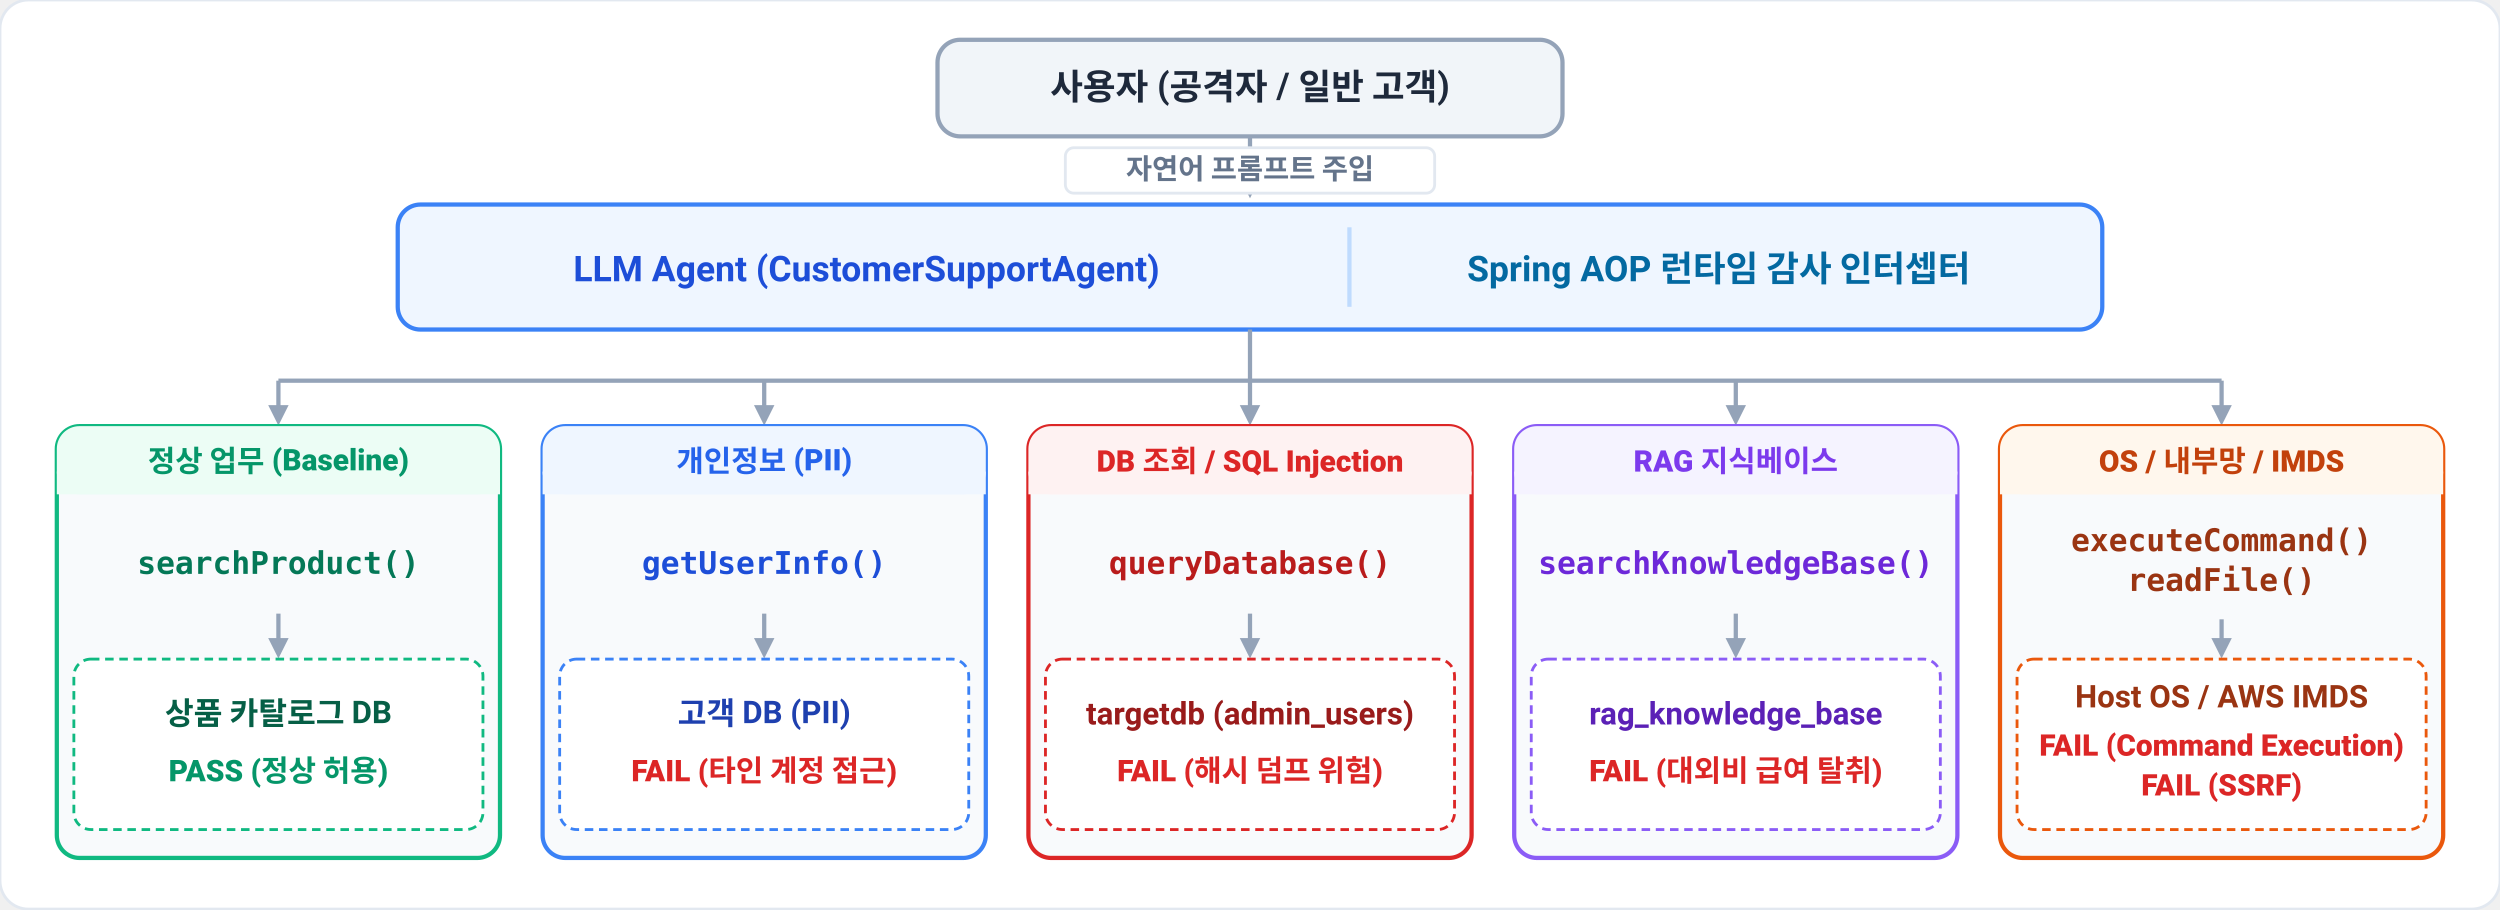
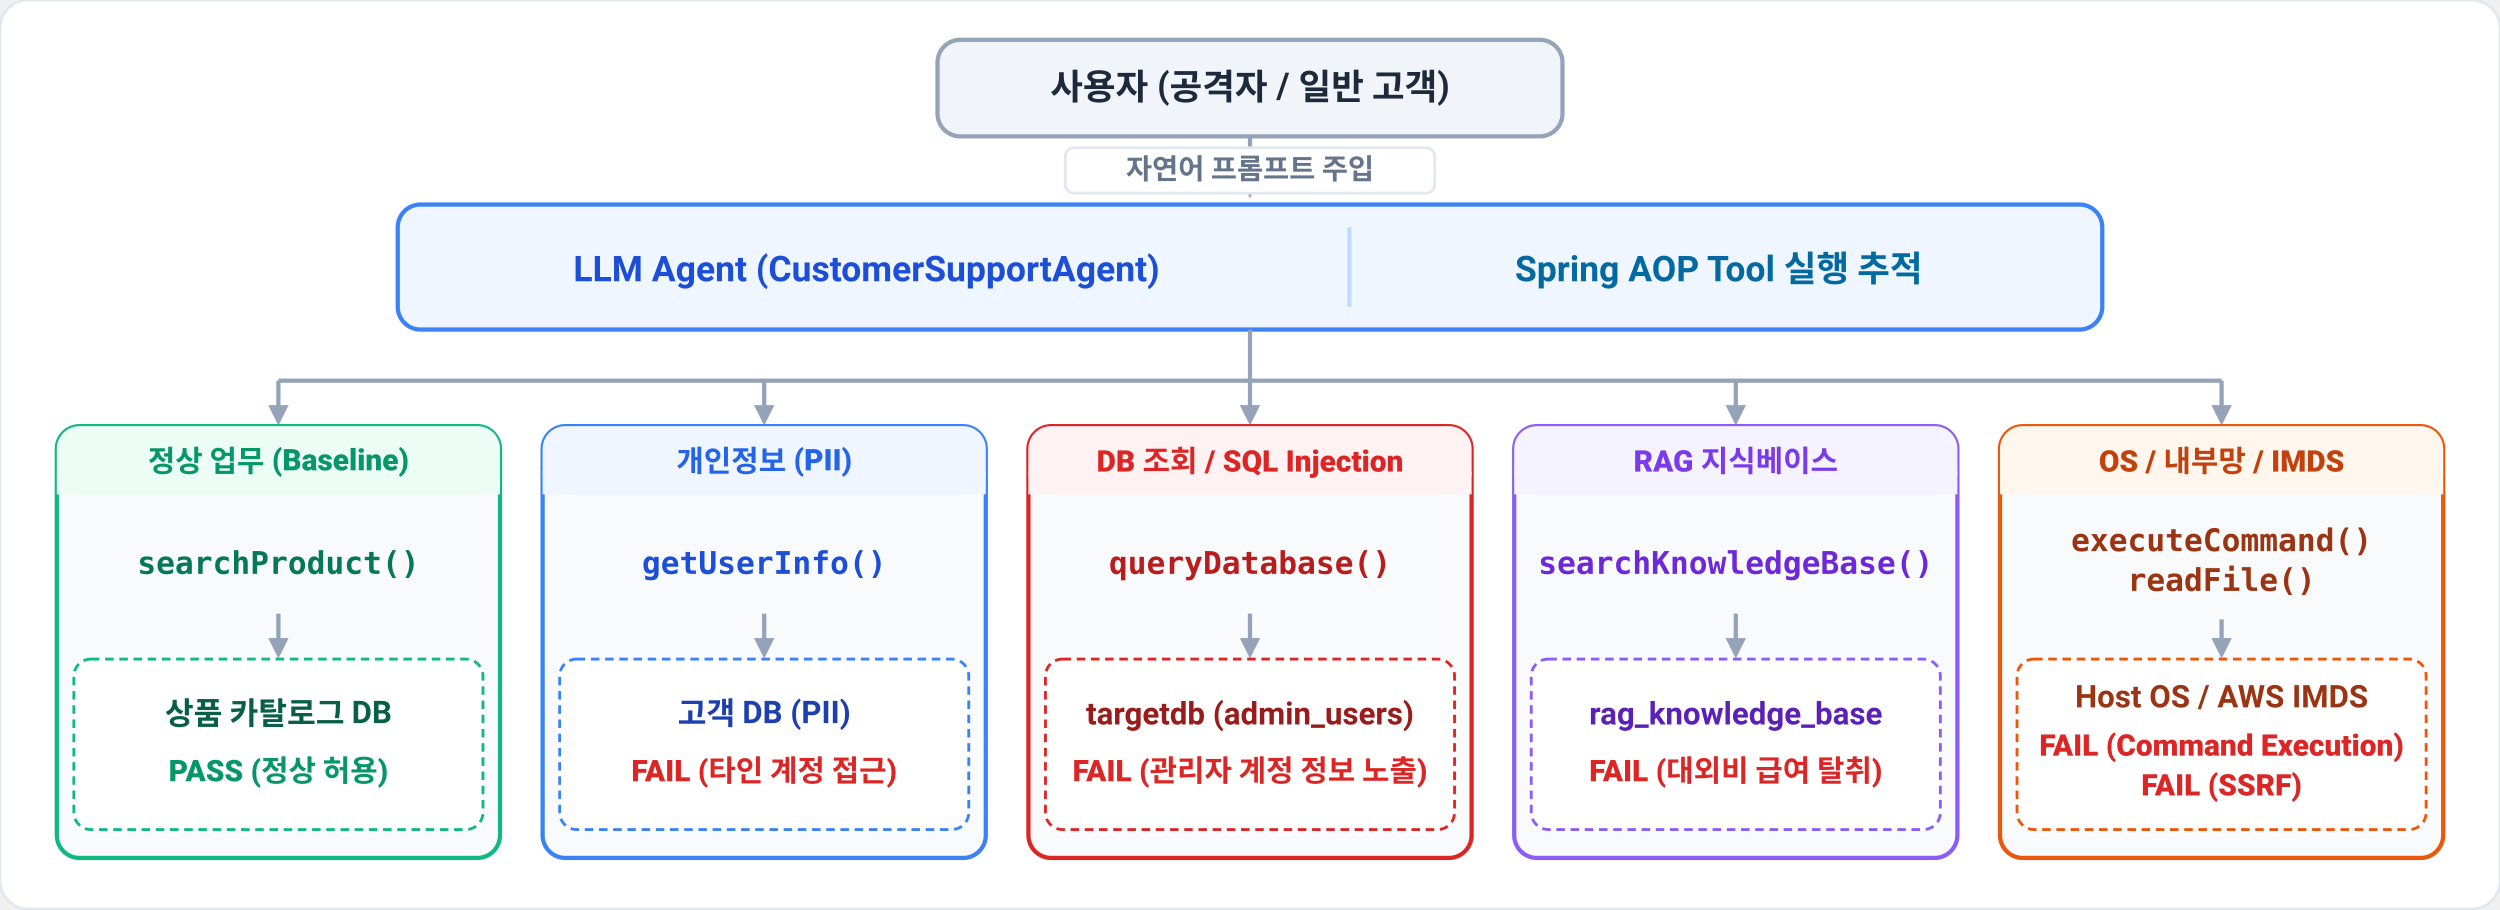
<svg xmlns="http://www.w3.org/2000/svg" viewBox="0 0 880 320" width="100%" height="100%">
  <defs>
    <style>
      .title-text { font-family: -apple-system, BlinkMacSystemFont, "Segoe UI", Roboto, "Apple SD Gothic Neo", sans-serif; font-size: 12.5px; font-weight: 700; }
      .header-title { font-family: -apple-system, BlinkMacSystemFont, "Segoe UI", Roboto, "Apple SD Gothic Neo", sans-serif; font-size: 13px; font-weight: 700; fill: #ffffff; }
      .tag-text { font-family: -apple-system, BlinkMacSystemFont, "Segoe UI", Roboto, sans-serif; font-size: 10.5px; font-weight: 800; }
      .tool-name { font-family: ui-monospace, SFMono-Regular, Menlo, Monaco, Consolas, monospace; font-size: 11px; font-weight: 700; }
      .item-text { font-family: -apple-system, BlinkMacSystemFont, "Segoe UI", Roboto, "Apple SD Gothic Neo", sans-serif; font-size: 11px; font-weight: 600; }
      .sub-text { font-family: -apple-system, BlinkMacSystemFont, "Segoe UI", Roboto, "Apple SD Gothic Neo", sans-serif; font-size: 10px; fill: #64748b; }
      .box { rx: 8px; ry: 8px; stroke-width: 1.5px; }
      .arrow { stroke: #94a3b8; stroke-width: 1.5px; fill: none; }
      .arrow-head { fill: #94a3b8; }
    </style>
    <marker id="arrow" viewBox="0 0 10 10" refX="6" refY="5" markerWidth="6" markerHeight="6" orient="auto-start-reverse">
      <path d="M 0 1 L 8 5 L 0 9 z" class="arrow-head" />
    </marker>
  </defs>
  <rect width="880" height="320" fill="#ffffff" stroke="#e2e8f0" stroke-width="1" rx="10" />
  <g transform="translate(330, 14)">
    <rect class="box" width="220" height="34" fill="#f1f5f9" stroke="#94a3b8" />
    <text x="110" y="21" text-anchor="middle" class="title-text" fill="#1e293b">사용자 (공격자 / 일반 고객)</text>
  </g>
  <path d="M 440 48 L 440 68" class="arrow" marker-end="url(#arrow)" />
  <rect x="375" y="52" width="130" height="16" fill="#ffffff" rx="3" stroke="#e2e8f0" />
  <text x="440" y="63" text-anchor="middle" class="sub-text" font-weight="600">자연어 프롬프트 주입</text>
  <g transform="translate(140, 72)">
    <rect class="box" width="600" height="44" fill="#eff6ff" stroke="#3b82f6" />
    <text x="165" y="27" text-anchor="middle" class="title-text" fill="#1d4ed8">LLM Agent (CustomerSupportAgent)</text>
    <line x1="335" y1="8" x2="335" y2="36" stroke="#bfdbfe" stroke-width="1.5" />
-     <text x="465" y="27" text-anchor="middle" class="title-text" fill="#0369a1">Spring AOP 런타임 감사 인터셉터</text>
+     <text x="465" y="27" text-anchor="middle" class="title-text" fill="#0369a1">Spring AOP Tool 실행 추적</text>
  </g>
  <path d="M 440 116 L 440 134" class="arrow" />
  <path d="M 98 134 L 782 134" class="arrow" />
  <path d="M 98 134 L 98 148" class="arrow" marker-end="url(#arrow)" />
  <path d="M 269 134 L 269 148" class="arrow" marker-end="url(#arrow)" />
  <path d="M 440 134 L 440 148" class="arrow" marker-end="url(#arrow)" />
  <path d="M 611 134 L 611 148" class="arrow" marker-end="url(#arrow)" />
  <path d="M 782 134 L 782 148" class="arrow" marker-end="url(#arrow)" />
  <g transform="translate(20, 150)">
    <rect class="box" width="156" height="152" fill="#f8fafc" stroke="#10b981" />
    <rect x="0" y="0" width="156" height="24" rx="8" fill="#ecfdf5" />
    <rect x="0" y="16" width="156" height="8" fill="#ecfdf5" />
    <text x="78" y="16" text-anchor="middle" class="tag-text" fill="#059669">정상 업무 (Baseline)</text>
    <text x="78" y="52" text-anchor="middle" class="tool-name" fill="#047857">searchProduct()</text>
    <path d="M 78 66 L 78 80" class="arrow" marker-end="url(#arrow)" />
    <rect x="6" y="82" width="144" height="60" fill="#ffffff" stroke="#10b981" stroke-dasharray="3 2" rx="6" />
    <text x="78" y="105" text-anchor="middle" class="item-text" fill="#065f46">상품 카탈로그 DB</text>
    <text x="78" y="125" text-anchor="middle" class="tag-text" fill="#059669">PASS (정상 허용)</text>
  </g>
  <g transform="translate(191, 150)">
    <rect class="box" width="156" height="152" fill="#f8fafc" stroke="#3b82f6" />
    <rect x="0" y="0" width="156" height="24" rx="8" fill="#eff6ff" />
    <rect x="0" y="16" width="156" height="8" fill="#eff6ff" />
    <text x="78" y="16" text-anchor="middle" class="tag-text" fill="#2563eb">개인정보 (PII)</text>
    <text x="78" y="52" text-anchor="middle" class="tool-name" fill="#1d4ed8">getUserInfo()</text>
    <path d="M 78 66 L 78 80" class="arrow" marker-end="url(#arrow)" />
    <rect x="6" y="82" width="144" height="60" fill="#ffffff" stroke="#3b82f6" stroke-dasharray="3 2" rx="6" />
    <text x="78" y="105" text-anchor="middle" class="item-text" fill="#1e40af">고객 DB (PII)</text>
    <text x="78" y="125" text-anchor="middle" class="tag-text" fill="#dc2626">FAIL (타인 계정 접근)</text>
  </g>
  <g transform="translate(362, 150)">
    <rect class="box" width="156" height="152" fill="#f8fafc" stroke="#dc2626" />
    <rect x="0" y="0" width="156" height="24" rx="8" fill="#fef2f2" />
    <rect x="0" y="16" width="156" height="8" fill="#fef2f2" />
    <text x="78" y="16" text-anchor="middle" class="tag-text" font-size="9px" fill="#dc2626">DB 조회 / SQL Injection</text>
    <text x="78" y="52" text-anchor="middle" class="tool-name" fill="#b91c1c">queryDatabase()</text>
    <path d="M 78 66 L 78 80" class="arrow" marker-end="url(#arrow)" />
    <rect x="6" y="82" width="144" height="60" fill="#ffffff" stroke="#dc2626" stroke-dasharray="3 2" rx="6" />
    <text x="78" y="105" text-anchor="middle" class="item-text" font-size="10px" fill="#991b1b">targetdb (admin_users)</text>
-     <text x="78" y="125" text-anchor="middle" class="tag-text" fill="#dc2626">FAIL (해시 덤프 위험)</text>
+     <text x="78" y="125" text-anchor="middle" class="tag-text" font-size="8.5px" fill="#dc2626">FAIL (관리자 계정 정보 노출)</text>
  </g>
  <g transform="translate(533, 150)">
    <rect class="box" width="156" height="152" fill="#f8fafc" stroke="#8b5cf6" />
    <rect x="0" y="0" width="156" height="24" rx="8" fill="#f5f3ff" />
    <rect x="0" y="16" width="156" height="8" fill="#f5f3ff" />
    <text x="78" y="16" text-anchor="middle" class="tag-text" fill="#7c3aed">RAG 지식베이스</text>
    <text x="78" y="52" text-anchor="middle" class="tool-name" fill="#6d28d9">searchKnowledgeBase()</text>
    <path d="M 78 66 L 78 80" class="arrow" marker-end="url(#arrow)" />
    <rect x="6" y="82" width="144" height="60" fill="#ffffff" stroke="#8b5cf6" stroke-dasharray="3 2" rx="6" />
    <text x="78" y="105" text-anchor="middle" class="item-text" fill="#5b21b6">rag_knowledge_base</text>
    <text x="78" y="125" text-anchor="middle" class="tag-text" fill="#dc2626">FAIL (대외비 급여 탈취)</text>
  </g>
  <g transform="translate(704, 150)">
    <rect class="box" width="156" height="152" fill="#f8fafc" stroke="#ea580c" />
    <rect x="0" y="0" width="156" height="24" rx="8" fill="#fff7ed" />
    <rect x="0" y="16" width="156" height="8" fill="#fff7ed" />
    <text x="78" y="16" text-anchor="middle" class="tag-text" font-size="9.5px" fill="#c2410c">OS / 내부망 / IMDS</text>
    <text x="78" y="44" text-anchor="middle" class="tool-name" fill="#9a3412">executeCommand()</text>
    <text x="78" y="58" text-anchor="middle" class="tool-name" font-size="10px" fill="#9a3412">readFile()</text>
    <path d="M 78 68 L 78 80" class="arrow" marker-end="url(#arrow)" />
    <rect x="6" y="82" width="144" height="60" fill="#ffffff" stroke="#ea580c" stroke-dasharray="3 2" rx="6" />
    <text x="78" y="99" text-anchor="middle" class="item-text" font-size="10.5px" fill="#9a3412">Host OS / AWS IMDS</text>
    <text x="78" y="116" text-anchor="middle" class="tag-text" font-size="8.5px" fill="#dc2626">FAIL (Command Execution)</text>
    <text x="78" y="130" text-anchor="middle" class="tag-text" font-size="8.5px" fill="#dc2626">FAIL (SSRF)</text>
  </g>
</svg>
